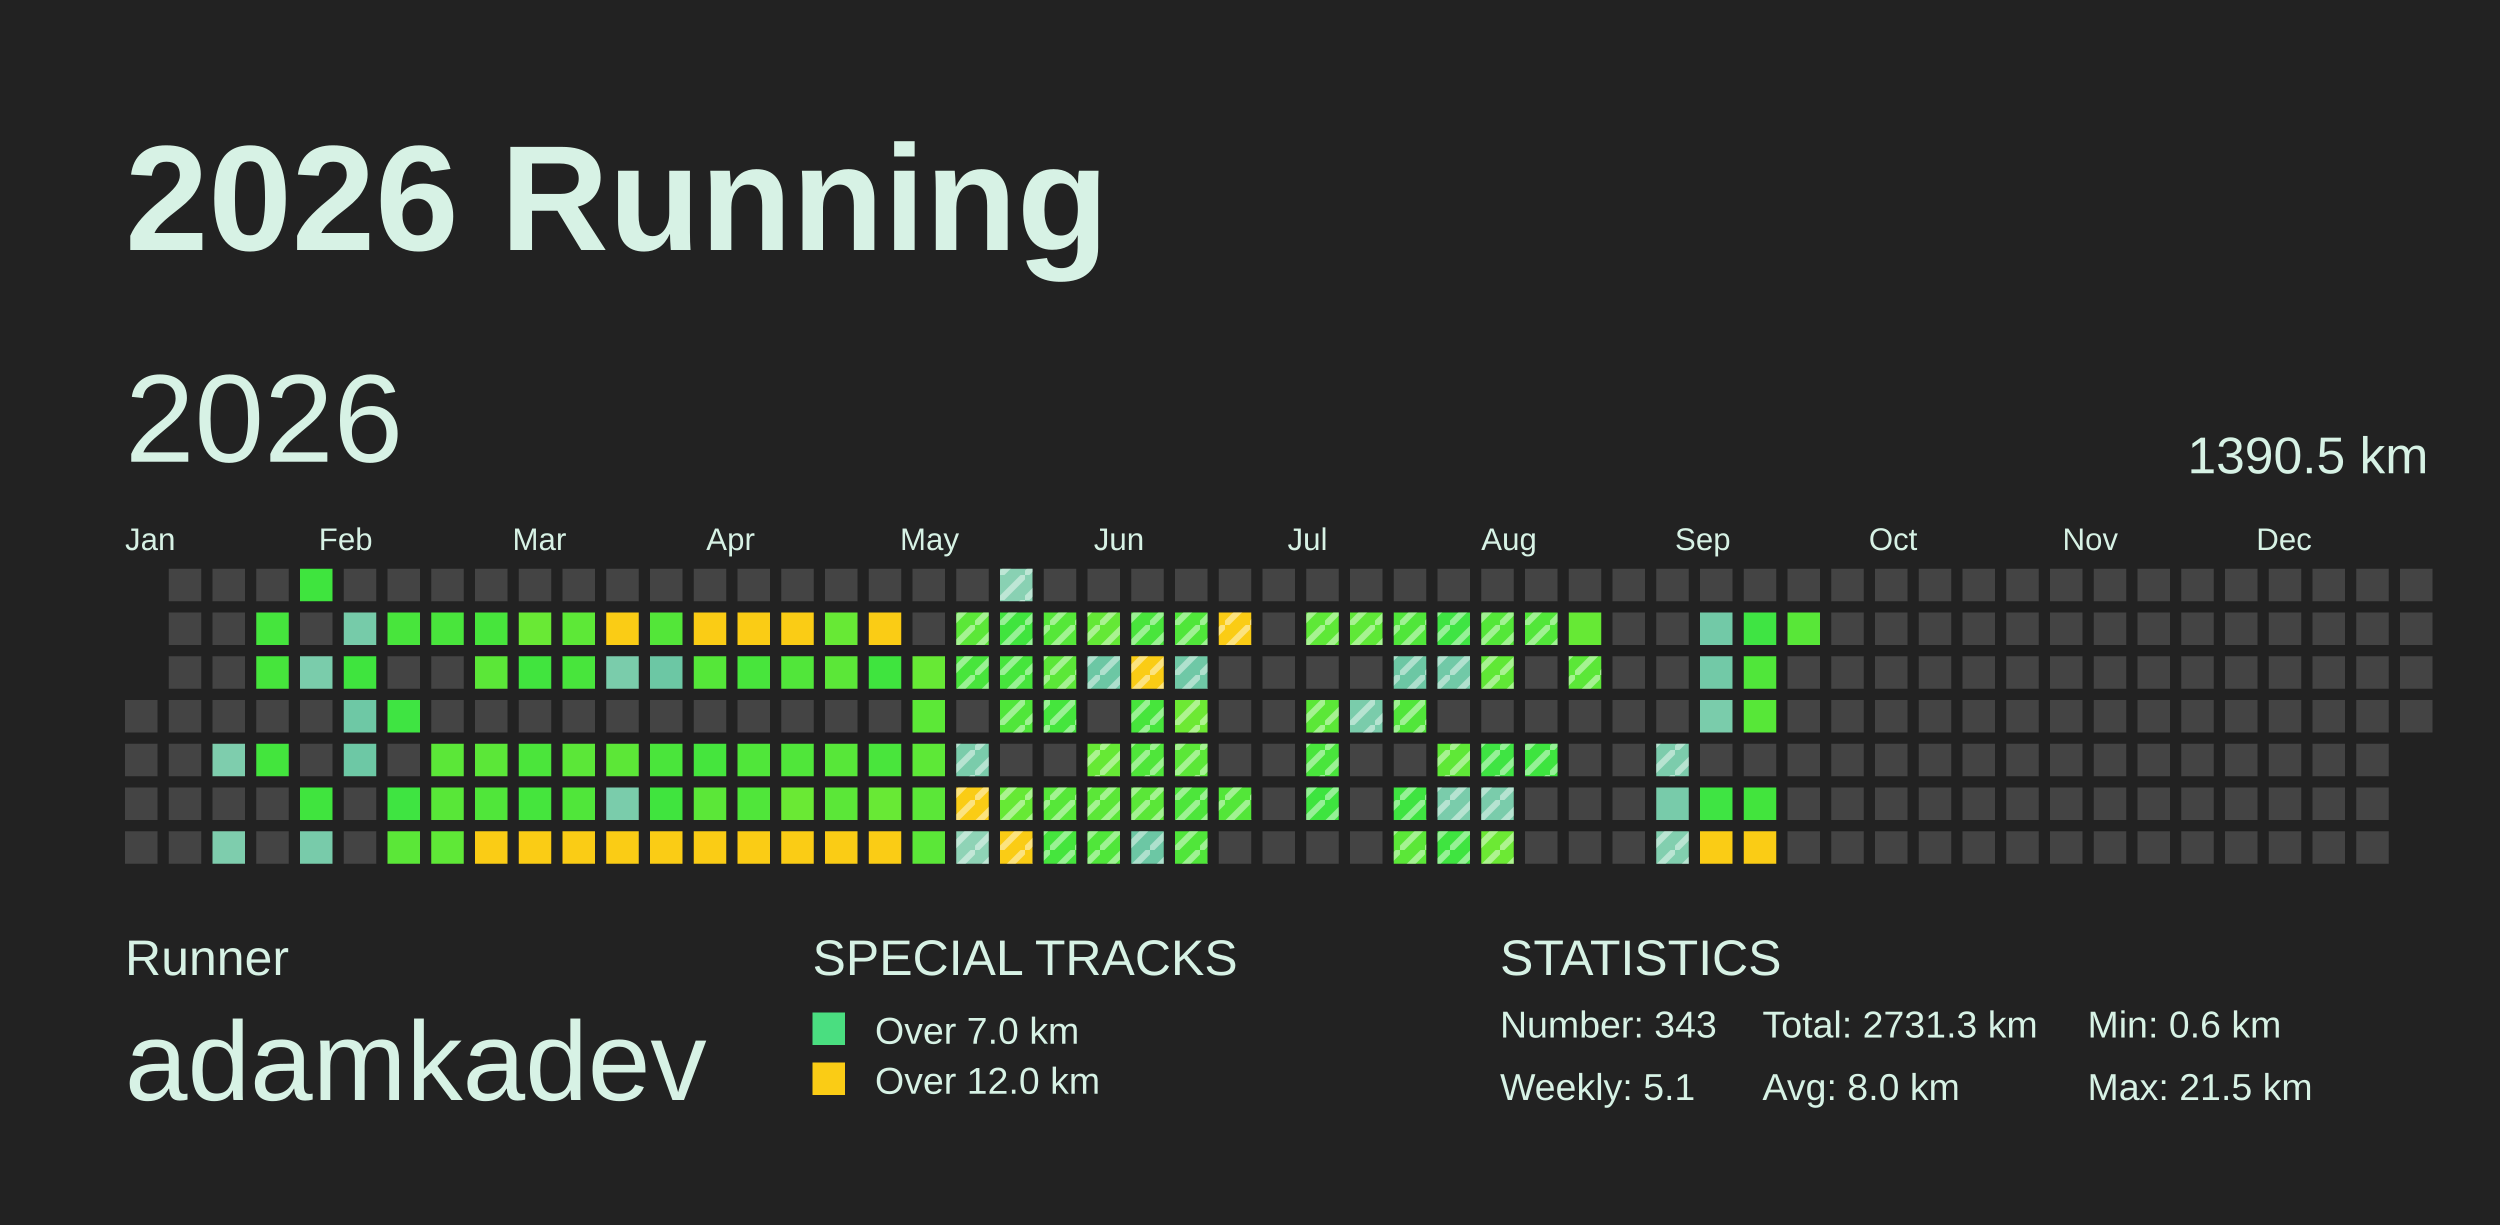
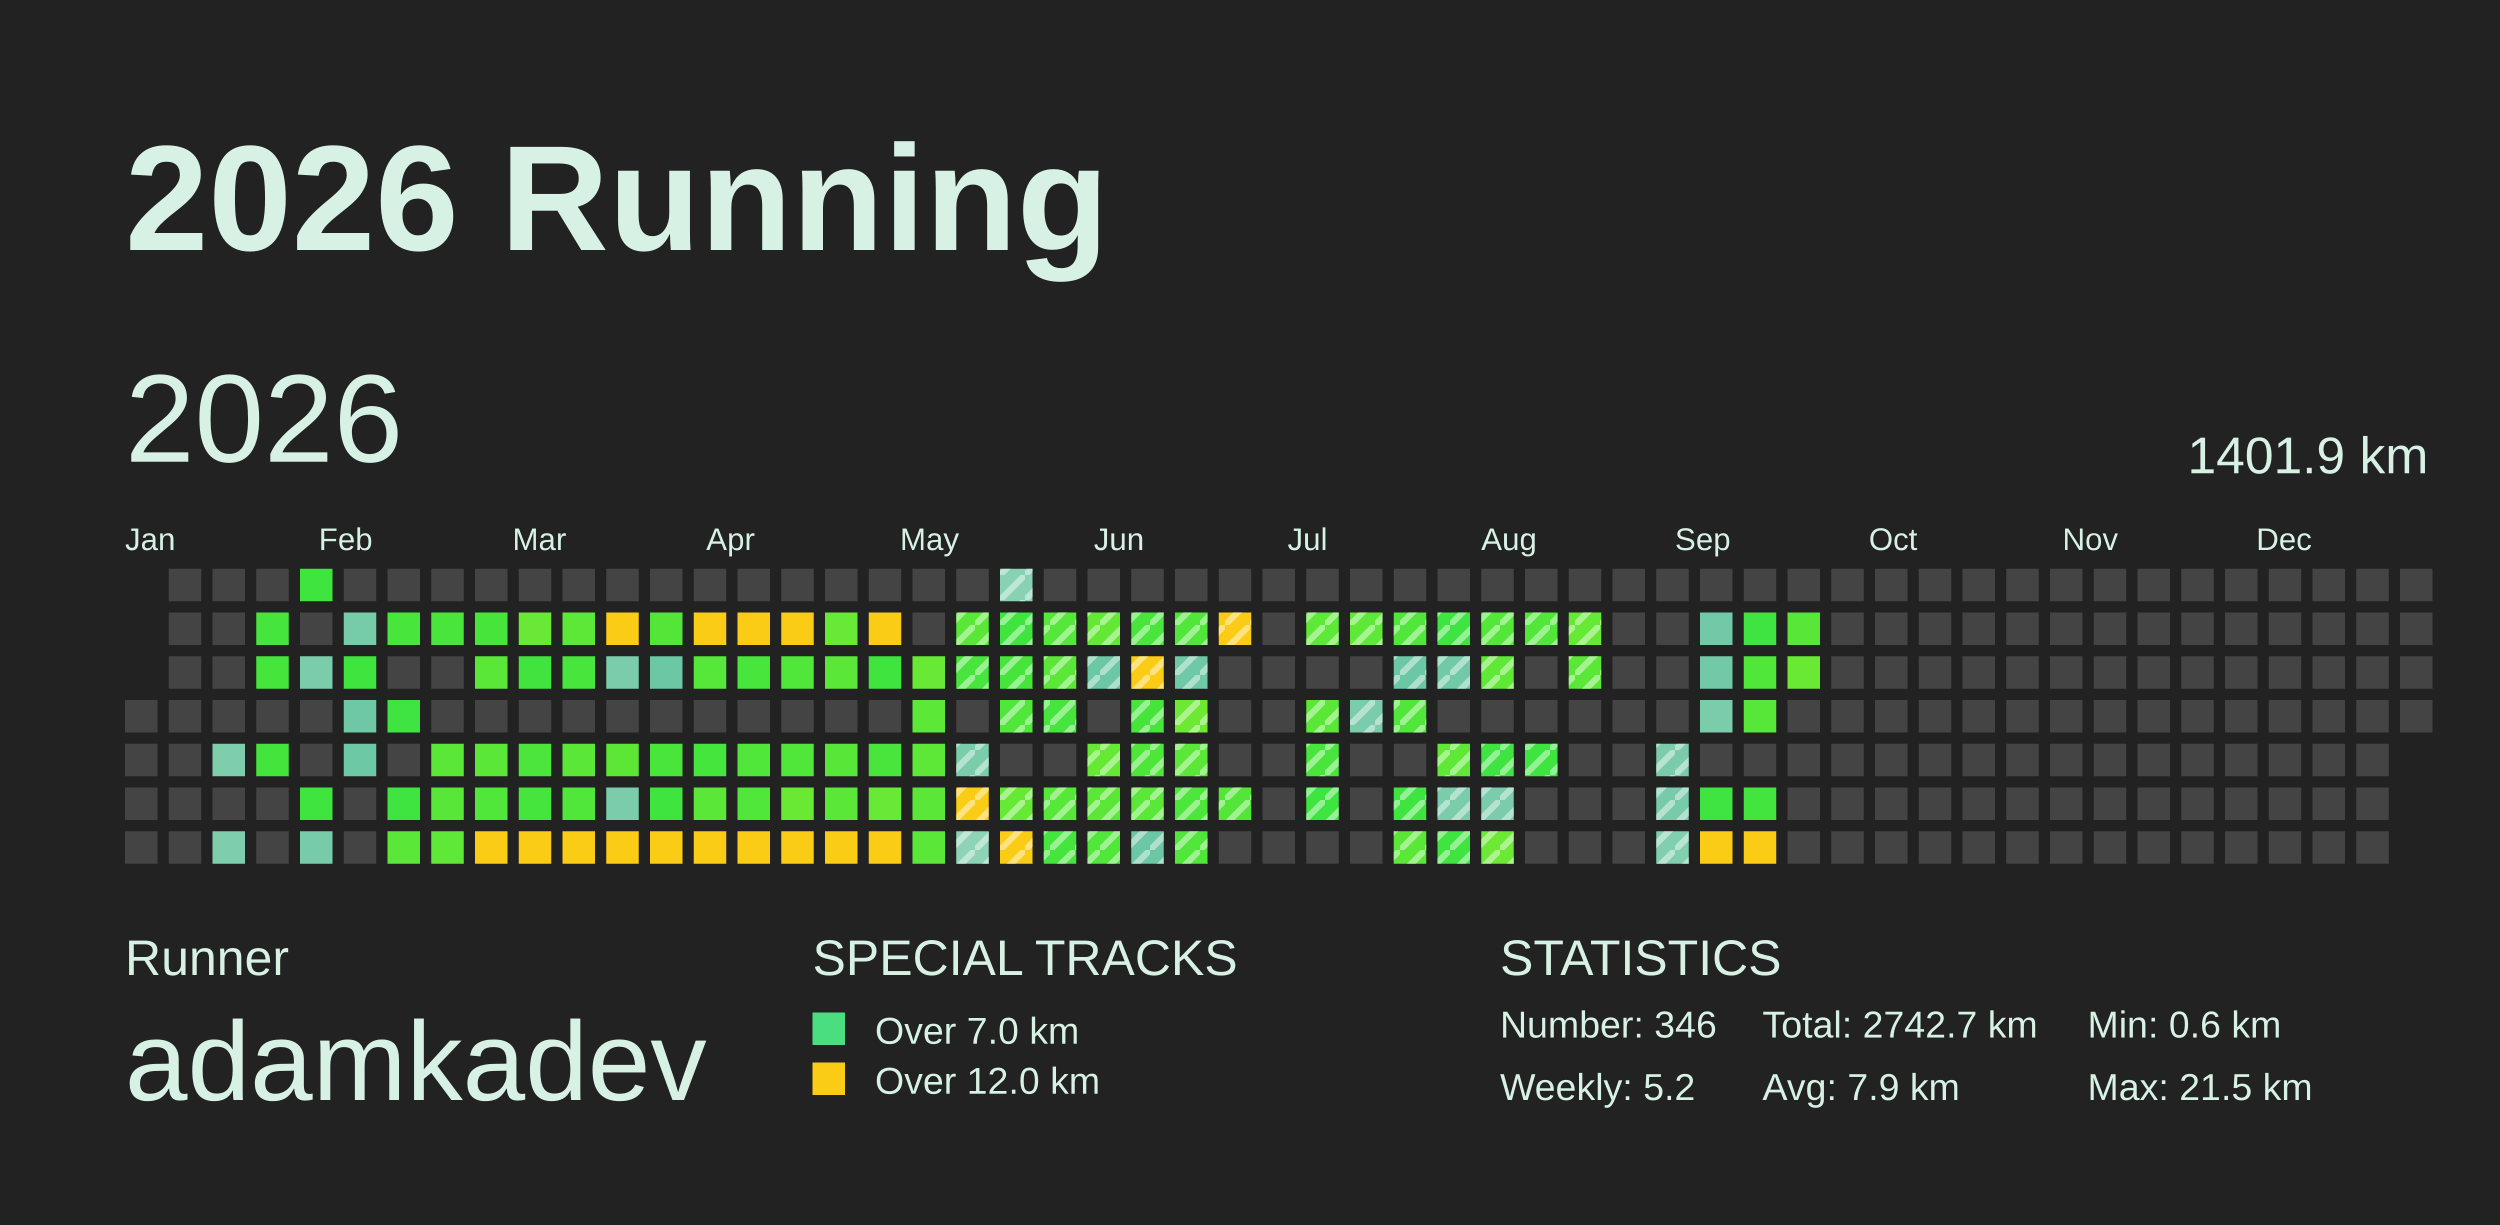
<svg xmlns="http://www.w3.org/2000/svg" baseProfile="full" height="98mm" version="1.1" viewBox="0,0,200,98" width="200mm">
  <defs>
    <pattern height="2" id="indoor-stripe" patternUnits="userSpaceOnUse" width="2">
      <line stroke="white" stroke-opacity="0.45" stroke-width="0.5" x1="0" x2="2" y1="2" y2="0" />
    </pattern>
  </defs>
  <rect fill="#222222" height="98" width="200" x="0" y="0" />
  <text fill="#D7F2E5" style="font-size:12px; font-family:Arial; font-weight:bold;" x="10" y="20">2026 Running</text>
  <text fill="#D7F2E5" style="font-size:4px; font-family:Arial" x="10" y="78">Runner</text>
  <text fill="#D7F2E5" style="font-size:9px; font-family:Arial" x="10" y="88">adamkadev</text>
  <text fill="#D7F2E5" style="font-size:4px; font-family:Arial" x="65" y="78">SPECIAL TRACKS</text>
  <rect fill="#4ADE80" height="2.6" width="2.6" x="65" y="81" />
  <text fill="#D7F2E5" style="font-size:3px; font-family:Arial" x="70" y="83.5">Over 7.0 km</text>
  <rect fill="#FACC15" height="2.6" width="2.6" x="65" y="85" />
  <text fill="#D7F2E5" style="font-size:3px; font-family:Arial" x="70" y="87.5">Over 12.0 km</text>
  <text fill="#D7F2E5" style="font-size:4px; font-family:Arial" x="120" y="78">STATISTICS</text>
-   <text fill="#D7F2E5" style="font-size:3px; font-family:Arial" x="120" y="83">Number: 343</text>
-   <text fill="#D7F2E5" style="font-size:3px; font-family:Arial" x="120" y="88">Weekly: 5.1</text>
-   <text fill="#D7F2E5" style="font-size:3px; font-family:Arial" x="141" y="83">Total: 2731.3 km</text>
-   <text fill="#D7F2E5" style="font-size:3px; font-family:Arial" x="141" y="88">Avg: 8.0 km</text>
+   <text fill="#D7F2E5" style="font-size:3px; font-family:Arial" x="120" y="83">Number: 346</text>
+   <text fill="#D7F2E5" style="font-size:3px; font-family:Arial" x="120" y="88">Weekly: 5.2</text>
+   <text fill="#D7F2E5" style="font-size:3px; font-family:Arial" x="141" y="83">Total: 2742.7 km</text>
+   <text fill="#D7F2E5" style="font-size:3px; font-family:Arial" x="141" y="88">Avg: 7.9 km</text>
  <text fill="#D7F2E5" style="font-size:3px; font-family:Arial" x="167" y="83">Min: 0.6 km</text>
  <text fill="#D7F2E5" style="font-size:3px; font-family:Arial" x="167" y="88">Max: 21.5 km</text>
  <text dominant-baseline="hanging" fill="#D7F2E5" style="font-size:10.0px; font-family:Arial;" x="10" y="30">2026</text>
-   <text dominant-baseline="hanging" fill="#D7F2E5" style="font-size:4.125px; font-family:Arial;" x="175" y="35">1390.5 km</text>
+   <text dominant-baseline="hanging" fill="#D7F2E5" style="font-size:4.125px; font-family:Arial;" x="175" y="35">1401.9 km</text>
  <text fill="#D7F2E5" style="font-size:2.5px; font-family:Arial" x="10.0" y="44">Jan</text>
  <text fill="#D7F2E5" style="font-size:2.5px; font-family:Arial" x="25.5" y="44">Feb</text>
  <text fill="#D7F2E5" style="font-size:2.5px; font-family:Arial" x="41.0" y="44">Mar</text>
  <text fill="#D7F2E5" style="font-size:2.5px; font-family:Arial" x="56.5" y="44">Apr</text>
  <text fill="#D7F2E5" style="font-size:2.5px; font-family:Arial" x="72.0" y="44">May</text>
  <text fill="#D7F2E5" style="font-size:2.5px; font-family:Arial" x="87.5" y="44">Jun</text>
  <text fill="#D7F2E5" style="font-size:2.5px; font-family:Arial" x="103.0" y="44">Jul</text>
  <text fill="#D7F2E5" style="font-size:2.5px; font-family:Arial" x="118.5" y="44">Aug</text>
  <text fill="#D7F2E5" style="font-size:2.5px; font-family:Arial" x="134.0" y="44">Sep</text>
  <text fill="#D7F2E5" style="font-size:2.5px; font-family:Arial" x="149.5" y="44">Oct</text>
  <text fill="#D7F2E5" style="font-size:2.5px; font-family:Arial" x="165.0" y="44">Nov</text>
  <text fill="#D7F2E5" style="font-size:2.5px; font-family:Arial" x="180.5" y="44">Dec</text>
  <rect fill="#444444" height="2.6" width="2.6" x="10.0" y="56.0" />
  <rect fill="#444444" height="2.6" width="2.6" x="10.0" y="59.5" />
  <rect fill="#444444" height="2.6" width="2.6" x="10.0" y="63.0" />
  <rect fill="#444444" height="2.6" width="2.6" x="10.0" y="66.5" />
  <rect fill="#444444" height="2.6" width="2.6" x="13.5" y="45.5" />
  <rect fill="#444444" height="2.6" width="2.6" x="13.5" y="49.0" />
  <rect fill="#444444" height="2.6" width="2.6" x="13.5" y="52.5" />
  <rect fill="#444444" height="2.6" width="2.6" x="13.5" y="56.0" />
  <rect fill="#444444" height="2.6" width="2.6" x="13.5" y="59.5" />
  <rect fill="#444444" height="2.6" width="2.6" x="13.5" y="63.0" />
  <rect fill="#444444" height="2.6" width="2.6" x="13.5" y="66.5" />
  <rect fill="#444444" height="2.6" width="2.6" x="17.0" y="45.5" />
  <rect fill="#444444" height="2.6" width="2.6" x="17.0" y="49.0" />
  <rect fill="#444444" height="2.6" width="2.6" x="17.0" y="52.5" />
  <rect fill="#444444" height="2.6" width="2.6" x="17.0" y="56.0" />
  <rect fill="#7ecdad" height="2.6" width="2.6" x="17.0" y="59.5" />
  <rect fill="#444444" height="2.6" width="2.6" x="17.0" y="63.0" />
  <rect fill="#7ecdad" height="2.6" width="2.6" x="17.0" y="66.5" />
  <rect fill="#444444" height="2.6" width="2.6" x="20.5" y="45.5" />
  <rect fill="#45e53d" height="2.6" width="2.6" x="20.5" y="49.0" />
  <rect fill="#46e53c" height="2.6" width="2.6" x="20.5" y="52.5" />
  <rect fill="#444444" height="2.6" width="2.6" x="20.5" y="56.0" />
  <rect fill="#43e53d" height="2.6" width="2.6" x="20.5" y="59.5" />
  <rect fill="#444444" height="2.6" width="2.6" x="20.5" y="63.0" />
  <rect fill="#444444" height="2.6" width="2.6" x="20.5" y="66.5" />
  <rect fill="#3fe43e" height="2.6" width="2.6" x="24.0" y="45.5" />
  <rect fill="#444444" height="2.6" width="2.6" x="24.0" y="49.0" />
  <rect fill="#7accab" height="2.6" width="2.6" x="24.0" y="52.5" />
  <rect fill="#444444" height="2.6" width="2.6" x="24.0" y="56.0" />
  <rect fill="#444444" height="2.6" width="2.6" x="24.0" y="59.5" />
  <rect fill="#40e43e" height="2.6" width="2.6" x="24.0" y="63.0" />
  <rect fill="#78cbaa" height="2.6" width="2.6" x="24.0" y="66.5" />
  <rect fill="#444444" height="2.6" width="2.6" x="27.5" y="45.5" />
  <rect fill="#76cba9" height="2.6" width="2.6" x="27.5" y="49.0" />
  <rect fill="#3fe43e" height="2.6" width="2.6" x="27.5" y="52.5" />
  <rect fill="#6ec8a5" height="2.6" width="2.6" x="27.5" y="56.0" />
  <rect fill="#6dc8a5" height="2.6" width="2.6" x="27.5" y="59.5" />
  <rect fill="#444444" height="2.6" width="2.6" x="27.5" y="63.0" />
  <rect fill="#444444" height="2.6" width="2.6" x="27.5" y="66.5" />
  <rect fill="#444444" height="2.6" width="2.6" x="31.0" y="45.5" />
  <rect fill="#48e53c" height="2.6" width="2.6" x="31.0" y="49.0" />
  <rect fill="#444444" height="2.6" width="2.6" x="31.0" y="52.5" />
  <rect fill="#3fe442" height="2.6" width="2.6" x="31.0" y="56.0" />
  <rect fill="#444444" height="2.6" width="2.6" x="31.0" y="59.5" />
  <rect fill="#3fe441" height="2.6" width="2.6" x="31.0" y="63.0" />
  <rect fill="#5be738" height="2.6" width="2.6" x="31.0" y="66.5" />
  <rect fill="#444444" height="2.6" width="2.6" x="34.5" y="45.5" />
  <rect fill="#49e53c" height="2.6" width="2.6" x="34.5" y="49.0" />
  <rect fill="#444444" height="2.6" width="2.6" x="34.5" y="52.5" />
  <rect fill="#444444" height="2.6" width="2.6" x="34.5" y="56.0" />
  <rect fill="#5be738" height="2.6" width="2.6" x="34.5" y="59.5" />
  <rect fill="#58e738" height="2.6" width="2.6" x="34.5" y="63.0" />
  <rect fill="#5fe837" height="2.6" width="2.6" x="34.5" y="66.5" />
  <rect fill="#444444" height="2.6" width="2.6" x="38.0" y="45.5" />
  <rect fill="#47e53c" height="2.6" width="2.6" x="38.0" y="49.0" />
  <rect fill="#5be738" height="2.6" width="2.6" x="38.0" y="52.5" />
  <rect fill="#444444" height="2.6" width="2.6" x="38.0" y="56.0" />
  <rect fill="#5be738" height="2.6" width="2.6" x="38.0" y="59.5" />
  <rect fill="#50e63a" height="2.6" width="2.6" x="38.0" y="63.0" />
  <rect fill="#FACC15" height="2.6" width="2.6" x="38.0" y="66.5" />
  <rect fill="#444444" height="2.6" width="2.6" x="41.5" y="45.5" />
  <rect fill="#69e935" height="2.6" width="2.6" x="41.5" y="49.0" />
  <rect fill="#41e43e" height="2.6" width="2.6" x="41.5" y="52.5" />
  <rect fill="#444444" height="2.6" width="2.6" x="41.5" y="56.0" />
  <rect fill="#4be53b" height="2.6" width="2.6" x="41.5" y="59.5" />
  <rect fill="#45e53d" height="2.6" width="2.6" x="41.5" y="63.0" />
  <rect fill="#FACC15" height="2.6" width="2.6" x="41.5" y="66.5" />
  <rect fill="#444444" height="2.6" width="2.6" x="45.0" y="45.5" />
  <rect fill="#5de837" height="2.6" width="2.6" x="45.0" y="49.0" />
  <rect fill="#48e53c" height="2.6" width="2.6" x="45.0" y="52.5" />
  <rect fill="#444444" height="2.6" width="2.6" x="45.0" y="56.0" />
  <rect fill="#5be738" height="2.6" width="2.6" x="45.0" y="59.5" />
  <rect fill="#50e63a" height="2.6" width="2.6" x="45.0" y="63.0" />
  <rect fill="#FACC15" height="2.6" width="2.6" x="45.0" y="66.5" />
  <rect fill="#444444" height="2.6" width="2.6" x="48.5" y="45.5" />
  <rect fill="#FACC15" height="2.6" width="2.6" x="48.5" y="49.0" />
  <rect fill="#7accab" height="2.6" width="2.6" x="48.5" y="52.5" />
  <rect fill="#444444" height="2.6" width="2.6" x="48.5" y="56.0" />
  <rect fill="#5ce737" height="2.6" width="2.6" x="48.5" y="59.5" />
  <rect fill="#7accab" height="2.6" width="2.6" x="48.5" y="63.0" />
  <rect fill="#FACC15" height="2.6" width="2.6" x="48.5" y="66.5" />
  <rect fill="#444444" height="2.6" width="2.6" x="52.0" y="45.5" />
  <rect fill="#53e639" height="2.6" width="2.6" x="52.0" y="49.0" />
  <rect fill="#6cc7a4" height="2.6" width="2.6" x="52.0" y="52.5" />
  <rect fill="#444444" height="2.6" width="2.6" x="52.0" y="56.0" />
  <rect fill="#4ae53b" height="2.6" width="2.6" x="52.0" y="59.5" />
  <rect fill="#40e43e" height="2.6" width="2.6" x="52.0" y="63.0" />
  <rect fill="#FACC15" height="2.6" width="2.6" x="52.0" y="66.5" />
  <rect fill="#444444" height="2.6" width="2.6" x="55.5" y="45.5" />
  <rect fill="#FACC15" height="2.6" width="2.6" x="55.5" y="49.0" />
  <rect fill="#55e739" height="2.6" width="2.6" x="55.5" y="52.5" />
  <rect fill="#444444" height="2.6" width="2.6" x="55.5" y="56.0" />
  <rect fill="#45e53d" height="2.6" width="2.6" x="55.5" y="59.5" />
  <rect fill="#5be738" height="2.6" width="2.6" x="55.5" y="63.0" />
  <rect fill="#FACC15" height="2.6" width="2.6" x="55.5" y="66.5" />
  <rect fill="#444444" height="2.6" width="2.6" x="59.0" y="45.5" />
  <rect fill="#FACC15" height="2.6" width="2.6" x="59.0" y="49.0" />
  <rect fill="#48e53c" height="2.6" width="2.6" x="59.0" y="52.5" />
  <rect fill="#444444" height="2.6" width="2.6" x="59.0" y="56.0" />
  <rect fill="#50e63a" height="2.6" width="2.6" x="59.0" y="59.5" />
  <rect fill="#50e63a" height="2.6" width="2.6" x="59.0" y="63.0" />
  <rect fill="#FACC15" height="2.6" width="2.6" x="59.0" y="66.5" />
  <rect fill="#444444" height="2.6" width="2.6" x="62.5" y="45.5" />
  <rect fill="#FACC15" height="2.6" width="2.6" x="62.5" y="49.0" />
  <rect fill="#51e63a" height="2.6" width="2.6" x="62.5" y="52.5" />
  <rect fill="#444444" height="2.6" width="2.6" x="62.5" y="56.0" />
  <rect fill="#50e63a" height="2.6" width="2.6" x="62.5" y="59.5" />
  <rect fill="#6ae934" height="2.6" width="2.6" x="62.5" y="63.0" />
  <rect fill="#FACC15" height="2.6" width="2.6" x="62.5" y="66.5" />
  <rect fill="#444444" height="2.6" width="2.6" x="66.0" y="45.5" />
  <rect fill="#67e935" height="2.6" width="2.6" x="66.0" y="49.0" />
  <rect fill="#5be738" height="2.6" width="2.6" x="66.0" y="52.5" />
  <rect fill="#444444" height="2.6" width="2.6" x="66.0" y="56.0" />
  <rect fill="#57e739" height="2.6" width="2.6" x="66.0" y="59.5" />
  <rect fill="#5be738" height="2.6" width="2.6" x="66.0" y="63.0" />
  <rect fill="#FACC15" height="2.6" width="2.6" x="66.0" y="66.5" />
  <rect fill="#444444" height="2.6" width="2.6" x="69.5" y="45.5" />
  <rect fill="#FACC15" height="2.6" width="2.6" x="69.5" y="49.0" />
  <rect fill="#3fe43e" height="2.6" width="2.6" x="69.5" y="52.5" />
  <rect fill="#444444" height="2.6" width="2.6" x="69.5" y="56.0" />
  <rect fill="#49e53c" height="2.6" width="2.6" x="69.5" y="59.5" />
  <rect fill="#68e935" height="2.6" width="2.6" x="69.5" y="63.0" />
  <rect fill="#FACC15" height="2.6" width="2.6" x="69.5" y="66.5" />
  <rect fill="#444444" height="2.6" width="2.6" x="73.0" y="45.5" />
  <rect fill="#444444" height="2.6" width="2.6" x="73.0" y="49.0" />
  <rect fill="#67e935" height="2.6" width="2.6" x="73.0" y="52.5" />
  <rect fill="#5ce837" height="2.6" width="2.6" x="73.0" y="56.0" />
  <rect fill="#5de837" height="2.6" width="2.6" x="73.0" y="59.5" />
  <rect fill="#5be738" height="2.6" width="2.6" x="73.0" y="63.0" />
  <rect fill="#5be738" height="2.6" width="2.6" x="73.0" y="66.5" />
  <rect fill="#444444" height="2.6" width="2.6" x="76.5" y="45.5" />
  <rect fill="#5be738" height="2.6" width="2.6" x="76.5" y="49.0" />
  <rect fill="url(#indoor-stripe)" height="2.6" style="pointer-events: none;" width="2.6" x="76.5" y="49.0" />
  <rect fill="#48e53c" height="2.6" width="2.6" x="76.5" y="52.5" />
  <rect fill="url(#indoor-stripe)" height="2.6" style="pointer-events: none;" width="2.6" x="76.5" y="52.5" />
  <rect fill="#444444" height="2.6" width="2.6" x="76.5" y="56.0" />
  <rect fill="#7accab" height="2.6" width="2.6" x="76.5" y="59.5" />
  <rect fill="url(#indoor-stripe)" height="2.6" style="pointer-events: none;" width="2.6" x="76.5" y="59.5" />
  <rect fill="#FACC15" height="2.6" width="2.6" x="76.5" y="63.0" />
  <rect fill="url(#indoor-stripe)" height="2.6" style="pointer-events: none;" width="2.6" x="76.5" y="63.0" />
  <rect fill="#8fd3b6" height="2.6" width="2.6" x="76.5" y="66.5" />
  <rect fill="url(#indoor-stripe)" height="2.6" style="pointer-events: none;" width="2.6" x="76.5" y="66.5" />
  <rect fill="#89d1b3" height="2.6" width="2.6" x="80.0" y="45.5" />
  <rect fill="url(#indoor-stripe)" height="2.6" style="pointer-events: none;" width="2.6" x="80.0" y="45.5" />
  <rect fill="#40e43e" height="2.6" width="2.6" x="80.0" y="49.0" />
  <rect fill="url(#indoor-stripe)" height="2.6" style="pointer-events: none;" width="2.6" x="80.0" y="49.0" />
  <rect fill="#46e53c" height="2.6" width="2.6" x="80.0" y="52.5" />
  <rect fill="url(#indoor-stripe)" height="2.6" style="pointer-events: none;" width="2.6" x="80.0" y="52.5" />
  <rect fill="#50e63a" height="2.6" width="2.6" x="80.0" y="56.0" />
  <rect fill="url(#indoor-stripe)" height="2.6" style="pointer-events: none;" width="2.6" x="80.0" y="56.0" />
  <rect fill="#444444" height="2.6" width="2.6" x="80.0" y="59.5" />
  <rect fill="#66e935" height="2.6" width="2.6" x="80.0" y="63.0" />
  <rect fill="url(#indoor-stripe)" height="2.6" style="pointer-events: none;" width="2.6" x="80.0" y="63.0" />
  <rect fill="#FACC15" height="2.6" width="2.6" x="80.0" y="66.5" />
  <rect fill="url(#indoor-stripe)" height="2.6" style="pointer-events: none;" width="2.6" x="80.0" y="66.5" />
  <rect fill="#444444" height="2.6" width="2.6" x="83.5" y="45.5" />
  <rect fill="#55e739" height="2.6" width="2.6" x="83.5" y="49.0" />
  <rect fill="url(#indoor-stripe)" height="2.6" style="pointer-events: none;" width="2.6" x="83.5" y="49.0" />
  <rect fill="#5be738" height="2.6" width="2.6" x="83.5" y="52.5" />
  <rect fill="url(#indoor-stripe)" height="2.6" style="pointer-events: none;" width="2.6" x="83.5" y="52.5" />
  <rect fill="#45e53d" height="2.6" width="2.6" x="83.5" y="56.0" />
  <rect fill="url(#indoor-stripe)" height="2.6" style="pointer-events: none;" width="2.6" x="83.5" y="56.0" />
  <rect fill="#444444" height="2.6" width="2.6" x="83.5" y="59.5" />
  <rect fill="#56e739" height="2.6" width="2.6" x="83.5" y="63.0" />
  <rect fill="url(#indoor-stripe)" height="2.6" style="pointer-events: none;" width="2.6" x="83.5" y="63.0" />
  <rect fill="#45e53d" height="2.6" width="2.6" x="83.5" y="66.5" />
  <rect fill="url(#indoor-stripe)" height="2.6" style="pointer-events: none;" width="2.6" x="83.5" y="66.5" />
  <rect fill="#444444" height="2.6" width="2.6" x="87.0" y="45.5" />
  <rect fill="#64e836" height="2.6" width="2.6" x="87.0" y="49.0" />
  <rect fill="url(#indoor-stripe)" height="2.6" style="pointer-events: none;" width="2.6" x="87.0" y="49.0" />
  <rect fill="#6cc7a4" height="2.6" width="2.6" x="87.0" y="52.5" />
  <rect fill="url(#indoor-stripe)" height="2.6" style="pointer-events: none;" width="2.6" x="87.0" y="52.5" />
  <rect fill="#444444" height="2.6" width="2.6" x="87.0" y="56.0" />
  <rect fill="#66e935" height="2.6" width="2.6" x="87.0" y="59.5" />
  <rect fill="url(#indoor-stripe)" height="2.6" style="pointer-events: none;" width="2.6" x="87.0" y="59.5" />
  <rect fill="#5be738" height="2.6" width="2.6" x="87.0" y="63.0" />
  <rect fill="url(#indoor-stripe)" height="2.6" style="pointer-events: none;" width="2.6" x="87.0" y="63.0" />
  <rect fill="#50e63a" height="2.6" width="2.6" x="87.0" y="66.5" />
  <rect fill="url(#indoor-stripe)" height="2.6" style="pointer-events: none;" width="2.6" x="87.0" y="66.5" />
  <rect fill="#444444" height="2.6" width="2.6" x="90.5" y="45.5" />
  <rect fill="#49e53c" height="2.6" width="2.6" x="90.5" y="49.0" />
  <rect fill="url(#indoor-stripe)" height="2.6" style="pointer-events: none;" width="2.6" x="90.5" y="49.0" />
  <rect fill="#FACC15" height="2.6" width="2.6" x="90.5" y="52.5" />
  <rect fill="url(#indoor-stripe)" height="2.6" style="pointer-events: none;" width="2.6" x="90.5" y="52.5" />
  <rect fill="#47e53c" height="2.6" width="2.6" x="90.5" y="56.0" />
  <rect fill="url(#indoor-stripe)" height="2.6" style="pointer-events: none;" width="2.6" x="90.5" y="56.0" />
  <rect fill="#4fe63a" height="2.6" width="2.6" x="90.5" y="59.5" />
  <rect fill="url(#indoor-stripe)" height="2.6" style="pointer-events: none;" width="2.6" x="90.5" y="59.5" />
  <rect fill="#5ae738" height="2.6" width="2.6" x="90.5" y="63.0" />
  <rect fill="url(#indoor-stripe)" height="2.6" style="pointer-events: none;" width="2.6" x="90.5" y="63.0" />
  <rect fill="#6cc7a4" height="2.6" width="2.6" x="90.5" y="66.5" />
  <rect fill="url(#indoor-stripe)" height="2.6" style="pointer-events: none;" width="2.6" x="90.5" y="66.5" />
  <rect fill="#444444" height="2.6" width="2.6" x="94.0" y="45.5" />
  <rect fill="#50e63a" height="2.6" width="2.6" x="94.0" y="49.0" />
  <rect fill="url(#indoor-stripe)" height="2.6" style="pointer-events: none;" width="2.6" x="94.0" y="49.0" />
  <rect fill="#6fc8a6" height="2.6" width="2.6" x="94.0" y="52.5" />
  <rect fill="url(#indoor-stripe)" height="2.6" style="pointer-events: none;" width="2.6" x="94.0" y="52.5" />
  <rect fill="#6de934" height="2.6" width="2.6" x="94.0" y="56.0" />
  <rect fill="url(#indoor-stripe)" height="2.6" style="pointer-events: none;" width="2.6" x="94.0" y="56.0" />
  <rect fill="#5be738" height="2.6" width="2.6" x="94.0" y="59.5" />
  <rect fill="url(#indoor-stripe)" height="2.6" style="pointer-events: none;" width="2.6" x="94.0" y="59.5" />
  <rect fill="#4de63b" height="2.6" width="2.6" x="94.0" y="63.0" />
  <rect fill="url(#indoor-stripe)" height="2.6" style="pointer-events: none;" width="2.6" x="94.0" y="63.0" />
  <rect fill="#50e63a" height="2.6" width="2.6" x="94.0" y="66.5" />
  <rect fill="url(#indoor-stripe)" height="2.6" style="pointer-events: none;" width="2.6" x="94.0" y="66.5" />
  <rect fill="#444444" height="2.6" width="2.6" x="97.5" y="45.5" />
  <rect fill="#FACC15" height="2.6" width="2.6" x="97.5" y="49.0" />
  <rect fill="url(#indoor-stripe)" height="2.6" style="pointer-events: none;" width="2.6" x="97.5" y="49.0" />
  <rect fill="#444444" height="2.6" width="2.6" x="97.5" y="52.5" />
  <rect fill="#444444" height="2.6" width="2.6" x="97.5" y="56.0" />
  <rect fill="#444444" height="2.6" width="2.6" x="97.5" y="59.5" />
  <rect fill="#53e639" height="2.6" width="2.6" x="97.5" y="63.0" />
  <rect fill="url(#indoor-stripe)" height="2.6" style="pointer-events: none;" width="2.6" x="97.5" y="63.0" />
  <rect fill="#444444" height="2.6" width="2.6" x="97.5" y="66.5" />
  <rect fill="#444444" height="2.6" width="2.6" x="101.0" y="45.5" />
  <rect fill="#444444" height="2.6" width="2.6" x="101.0" y="49.0" />
  <rect fill="#444444" height="2.6" width="2.6" x="101.0" y="52.5" />
  <rect fill="#444444" height="2.6" width="2.6" x="101.0" y="56.0" />
  <rect fill="#444444" height="2.6" width="2.6" x="101.0" y="59.5" />
  <rect fill="#444444" height="2.6" width="2.6" x="101.0" y="63.0" />
  <rect fill="#444444" height="2.6" width="2.6" x="101.0" y="66.5" />
  <rect fill="#444444" height="2.6" width="2.6" x="104.5" y="45.5" />
  <rect fill="#5ee837" height="2.6" width="2.6" x="104.5" y="49.0" />
  <rect fill="url(#indoor-stripe)" height="2.6" style="pointer-events: none;" width="2.6" x="104.5" y="49.0" />
  <rect fill="#444444" height="2.6" width="2.6" x="104.5" y="52.5" />
  <rect fill="#5be737" height="2.6" width="2.6" x="104.5" y="56.0" />
  <rect fill="url(#indoor-stripe)" height="2.6" style="pointer-events: none;" width="2.6" x="104.5" y="56.0" />
  <rect fill="#49e53c" height="2.6" width="2.6" x="104.5" y="59.5" />
  <rect fill="url(#indoor-stripe)" height="2.6" style="pointer-events: none;" width="2.6" x="104.5" y="59.5" />
  <rect fill="#3ee43f" height="2.6" width="2.6" x="104.5" y="63.0" />
  <rect fill="url(#indoor-stripe)" height="2.6" style="pointer-events: none;" width="2.6" x="104.5" y="63.0" />
  <rect fill="#444444" height="2.6" width="2.6" x="104.5" y="66.5" />
  <rect fill="#444444" height="2.6" width="2.6" x="108.0" y="45.5" />
  <rect fill="#5fe837" height="2.6" width="2.6" x="108.0" y="49.0" />
  <rect fill="url(#indoor-stripe)" height="2.6" style="pointer-events: none;" width="2.6" x="108.0" y="49.0" />
  <rect fill="#444444" height="2.6" width="2.6" x="108.0" y="52.5" />
  <rect fill="#7accab" height="2.6" width="2.6" x="108.0" y="56.0" />
  <rect fill="url(#indoor-stripe)" height="2.6" style="pointer-events: none;" width="2.6" x="108.0" y="56.0" />
  <rect fill="#444444" height="2.6" width="2.6" x="108.0" y="59.5" />
  <rect fill="#444444" height="2.6" width="2.6" x="108.0" y="63.0" />
  <rect fill="#444444" height="2.6" width="2.6" x="108.0" y="66.5" />
  <rect fill="#444444" height="2.6" width="2.6" x="111.5" y="45.5" />
  <rect fill="#50e63a" height="2.6" width="2.6" x="111.5" y="49.0" />
  <rect fill="url(#indoor-stripe)" height="2.6" style="pointer-events: none;" width="2.6" x="111.5" y="49.0" />
  <rect fill="#6cc7a4" height="2.6" width="2.6" x="111.5" y="52.5" />
  <rect fill="url(#indoor-stripe)" height="2.6" style="pointer-events: none;" width="2.6" x="111.5" y="52.5" />
  <rect fill="#51e63a" height="2.6" width="2.6" x="111.5" y="56.0" />
  <rect fill="url(#indoor-stripe)" height="2.6" style="pointer-events: none;" width="2.6" x="111.5" y="56.0" />
  <rect fill="#444444" height="2.6" width="2.6" x="111.5" y="59.5" />
  <rect fill="#3fe441" height="2.6" width="2.6" x="111.5" y="63.0" />
  <rect fill="url(#indoor-stripe)" height="2.6" style="pointer-events: none;" width="2.6" x="111.5" y="63.0" />
  <rect fill="#5be738" height="2.6" width="2.6" x="111.5" y="66.5" />
  <rect fill="url(#indoor-stripe)" height="2.6" style="pointer-events: none;" width="2.6" x="111.5" y="66.5" />
  <rect fill="#444444" height="2.6" width="2.6" x="115.0" y="45.5" />
  <rect fill="#3fe443" height="2.6" width="2.6" x="115.0" y="49.0" />
  <rect fill="url(#indoor-stripe)" height="2.6" style="pointer-events: none;" width="2.6" x="115.0" y="49.0" />
  <rect fill="#71c9a7" height="2.6" width="2.6" x="115.0" y="52.5" />
  <rect fill="url(#indoor-stripe)" height="2.6" style="pointer-events: none;" width="2.6" x="115.0" y="52.5" />
  <rect fill="#444444" height="2.6" width="2.6" x="115.0" y="56.0" />
  <rect fill="#5fe837" height="2.6" width="2.6" x="115.0" y="59.5" />
  <rect fill="url(#indoor-stripe)" height="2.6" style="pointer-events: none;" width="2.6" x="115.0" y="59.5" />
  <rect fill="#7accab" height="2.6" width="2.6" x="115.0" y="63.0" />
  <rect fill="url(#indoor-stripe)" height="2.6" style="pointer-events: none;" width="2.6" x="115.0" y="63.0" />
  <rect fill="#3fe440" height="2.6" width="2.6" x="115.0" y="66.5" />
  <rect fill="url(#indoor-stripe)" height="2.6" style="pointer-events: none;" width="2.6" x="115.0" y="66.5" />
  <rect fill="#444444" height="2.6" width="2.6" x="118.5" y="45.5" />
  <rect fill="#54e739" height="2.6" width="2.6" x="118.5" y="49.0" />
  <rect fill="url(#indoor-stripe)" height="2.6" style="pointer-events: none;" width="2.6" x="118.5" y="49.0" />
  <rect fill="#60e836" height="2.6" width="2.6" x="118.5" y="52.5" />
  <rect fill="url(#indoor-stripe)" height="2.6" style="pointer-events: none;" width="2.6" x="118.5" y="52.5" />
  <rect fill="#444444" height="2.6" width="2.6" x="118.5" y="56.0" />
  <rect fill="#3fe443" height="2.6" width="2.6" x="118.5" y="59.5" />
  <rect fill="url(#indoor-stripe)" height="2.6" style="pointer-events: none;" width="2.6" x="118.5" y="59.5" />
  <rect fill="#7accab" height="2.6" width="2.6" x="118.5" y="63.0" />
  <rect fill="url(#indoor-stripe)" height="2.6" style="pointer-events: none;" width="2.6" x="118.5" y="63.0" />
  <rect fill="#6ce934" height="2.6" width="2.6" x="118.5" y="66.5" />
  <rect fill="url(#indoor-stripe)" height="2.6" style="pointer-events: none;" width="2.6" x="118.5" y="66.5" />
  <rect fill="#444444" height="2.6" width="2.6" x="122.0" y="45.5" />
  <rect fill="#52e63a" height="2.6" width="2.6" x="122.0" y="49.0" />
  <rect fill="url(#indoor-stripe)" height="2.6" style="pointer-events: none;" width="2.6" x="122.0" y="49.0" />
  <rect fill="#444444" height="2.6" width="2.6" x="122.0" y="52.5" />
  <rect fill="#444444" height="2.6" width="2.6" x="122.0" y="56.0" />
  <rect fill="#3ee43f" height="2.6" width="2.6" x="122.0" y="59.5" />
  <rect fill="url(#indoor-stripe)" height="2.6" style="pointer-events: none;" width="2.6" x="122.0" y="59.5" />
  <rect fill="#444444" height="2.6" width="2.6" x="122.0" y="63.0" />
  <rect fill="#444444" height="2.6" width="2.6" x="122.0" y="66.5" />
  <rect fill="#444444" height="2.6" width="2.6" x="125.5" y="45.5" />
  <rect fill="#66e935" height="2.6" width="2.6" x="125.5" y="49.0" />
+   <rect fill="url(#indoor-stripe)" height="2.6" style="pointer-events: none;" width="2.6" x="125.5" y="49.0" />
  <rect fill="#5be738" height="2.6" width="2.6" x="125.5" y="52.5" />
  <rect fill="url(#indoor-stripe)" height="2.6" style="pointer-events: none;" width="2.6" x="125.5" y="52.5" />
  <rect fill="#444444" height="2.6" width="2.6" x="125.5" y="56.0" />
  <rect fill="#444444" height="2.6" width="2.6" x="125.5" y="59.5" />
  <rect fill="#444444" height="2.6" width="2.6" x="125.5" y="63.0" />
  <rect fill="#444444" height="2.6" width="2.6" x="125.5" y="66.5" />
  <rect fill="#444444" height="2.6" width="2.6" x="129.0" y="45.5" />
  <rect fill="#444444" height="2.6" width="2.6" x="129.0" y="49.0" />
  <rect fill="#444444" height="2.6" width="2.6" x="129.0" y="52.5" />
  <rect fill="#444444" height="2.6" width="2.6" x="129.0" y="56.0" />
  <rect fill="#444444" height="2.6" width="2.6" x="129.0" y="59.5" />
  <rect fill="#444444" height="2.6" width="2.6" x="129.0" y="63.0" />
  <rect fill="#444444" height="2.6" width="2.6" x="129.0" y="66.5" />
  <rect fill="#444444" height="2.6" width="2.6" x="132.5" y="45.5" />
  <rect fill="#444444" height="2.6" width="2.6" x="132.5" y="49.0" />
  <rect fill="#444444" height="2.6" width="2.6" x="132.5" y="52.5" />
  <rect fill="#444444" height="2.6" width="2.6" x="132.5" y="56.0" />
  <rect fill="#7cccac" height="2.6" width="2.6" x="132.5" y="59.5" />
  <rect fill="url(#indoor-stripe)" height="2.6" style="pointer-events: none;" width="2.6" x="132.5" y="59.5" />
  <rect fill="#78cbaa" height="2.6" width="2.6" x="132.5" y="63.0" />
+   <rect fill="url(#indoor-stripe)" height="2.6" style="pointer-events: none;" width="2.6" x="132.5" y="63.0" />
  <rect fill="#82cfaf" height="2.6" width="2.6" x="132.5" y="66.5" />
  <rect fill="url(#indoor-stripe)" height="2.6" style="pointer-events: none;" width="2.6" x="132.5" y="66.5" />
  <rect fill="#444444" height="2.6" width="2.6" x="136.0" y="45.5" />
  <rect fill="#72c9a7" height="2.6" width="2.6" x="136.0" y="49.0" />
  <rect fill="#72c9a7" height="2.6" width="2.6" x="136.0" y="52.5" />
  <rect fill="#7accab" height="2.6" width="2.6" x="136.0" y="56.0" />
  <rect fill="#444444" height="2.6" width="2.6" x="136.0" y="59.5" />
  <rect fill="#3fe443" height="2.6" width="2.6" x="136.0" y="63.0" />
  <rect fill="#FACC15" height="2.6" width="2.6" x="136.0" y="66.5" />
  <rect fill="#444444" height="2.6" width="2.6" x="139.5" y="45.5" />
  <rect fill="#3fe443" height="2.6" width="2.6" x="139.5" y="49.0" />
  <rect fill="#50e63a" height="2.6" width="2.6" x="139.5" y="52.5" />
  <rect fill="#57e738" height="2.6" width="2.6" x="139.5" y="56.0" />
  <rect fill="#444444" height="2.6" width="2.6" x="139.5" y="59.5" />
  <rect fill="#42e43d" height="2.6" width="2.6" x="139.5" y="63.0" />
  <rect fill="#FACC15" height="2.6" width="2.6" x="139.5" y="66.5" />
  <rect fill="#444444" height="2.6" width="2.6" x="143.0" y="45.5" />
  <rect fill="#58e738" height="2.6" width="2.6" x="143.0" y="49.0" />
-   <rect fill="#444444" height="2.6" width="2.6" x="143.0" y="52.5" />
+   <rect fill="#6ae934" height="2.6" width="2.6" x="143.0" y="52.5" />
  <rect fill="#444444" height="2.6" width="2.6" x="143.0" y="56.0" />
  <rect fill="#444444" height="2.6" width="2.6" x="143.0" y="59.5" />
  <rect fill="#444444" height="2.6" width="2.6" x="143.0" y="63.0" />
  <rect fill="#444444" height="2.6" width="2.6" x="143.0" y="66.5" />
  <rect fill="#444444" height="2.6" width="2.6" x="146.5" y="45.5" />
  <rect fill="#444444" height="2.6" width="2.6" x="146.5" y="49.0" />
  <rect fill="#444444" height="2.6" width="2.6" x="146.5" y="52.5" />
  <rect fill="#444444" height="2.6" width="2.6" x="146.5" y="56.0" />
  <rect fill="#444444" height="2.6" width="2.6" x="146.5" y="59.5" />
  <rect fill="#444444" height="2.6" width="2.6" x="146.5" y="63.0" />
  <rect fill="#444444" height="2.6" width="2.6" x="146.5" y="66.5" />
  <rect fill="#444444" height="2.6" width="2.6" x="150.0" y="45.5" />
  <rect fill="#444444" height="2.6" width="2.6" x="150.0" y="49.0" />
  <rect fill="#444444" height="2.6" width="2.6" x="150.0" y="52.5" />
  <rect fill="#444444" height="2.6" width="2.6" x="150.0" y="56.0" />
  <rect fill="#444444" height="2.6" width="2.6" x="150.0" y="59.5" />
  <rect fill="#444444" height="2.6" width="2.6" x="150.0" y="63.0" />
  <rect fill="#444444" height="2.6" width="2.6" x="150.0" y="66.5" />
  <rect fill="#444444" height="2.6" width="2.6" x="153.5" y="45.5" />
  <rect fill="#444444" height="2.6" width="2.6" x="153.5" y="49.0" />
  <rect fill="#444444" height="2.6" width="2.6" x="153.5" y="52.5" />
  <rect fill="#444444" height="2.6" width="2.6" x="153.5" y="56.0" />
  <rect fill="#444444" height="2.6" width="2.6" x="153.5" y="59.5" />
  <rect fill="#444444" height="2.6" width="2.6" x="153.5" y="63.0" />
  <rect fill="#444444" height="2.6" width="2.6" x="153.5" y="66.5" />
  <rect fill="#444444" height="2.6" width="2.6" x="157.0" y="45.5" />
  <rect fill="#444444" height="2.6" width="2.6" x="157.0" y="49.0" />
  <rect fill="#444444" height="2.6" width="2.6" x="157.0" y="52.5" />
  <rect fill="#444444" height="2.6" width="2.6" x="157.0" y="56.0" />
  <rect fill="#444444" height="2.6" width="2.6" x="157.0" y="59.5" />
  <rect fill="#444444" height="2.6" width="2.6" x="157.0" y="63.0" />
  <rect fill="#444444" height="2.6" width="2.6" x="157.0" y="66.5" />
  <rect fill="#444444" height="2.6" width="2.6" x="160.5" y="45.5" />
  <rect fill="#444444" height="2.6" width="2.6" x="160.5" y="49.0" />
  <rect fill="#444444" height="2.6" width="2.6" x="160.5" y="52.5" />
  <rect fill="#444444" height="2.6" width="2.6" x="160.5" y="56.0" />
  <rect fill="#444444" height="2.6" width="2.6" x="160.5" y="59.5" />
  <rect fill="#444444" height="2.6" width="2.6" x="160.5" y="63.0" />
  <rect fill="#444444" height="2.6" width="2.6" x="160.5" y="66.5" />
  <rect fill="#444444" height="2.6" width="2.6" x="164.0" y="45.5" />
  <rect fill="#444444" height="2.6" width="2.6" x="164.0" y="49.0" />
  <rect fill="#444444" height="2.6" width="2.6" x="164.0" y="52.5" />
  <rect fill="#444444" height="2.6" width="2.6" x="164.0" y="56.0" />
  <rect fill="#444444" height="2.6" width="2.6" x="164.0" y="59.5" />
  <rect fill="#444444" height="2.6" width="2.6" x="164.0" y="63.0" />
  <rect fill="#444444" height="2.6" width="2.6" x="164.0" y="66.5" />
  <rect fill="#444444" height="2.6" width="2.6" x="167.5" y="45.5" />
  <rect fill="#444444" height="2.6" width="2.6" x="167.5" y="49.0" />
  <rect fill="#444444" height="2.6" width="2.6" x="167.5" y="52.5" />
  <rect fill="#444444" height="2.6" width="2.6" x="167.5" y="56.0" />
  <rect fill="#444444" height="2.6" width="2.6" x="167.5" y="59.5" />
  <rect fill="#444444" height="2.6" width="2.6" x="167.5" y="63.0" />
  <rect fill="#444444" height="2.6" width="2.6" x="167.5" y="66.5" />
  <rect fill="#444444" height="2.6" width="2.6" x="171.0" y="45.5" />
  <rect fill="#444444" height="2.6" width="2.6" x="171.0" y="49.0" />
  <rect fill="#444444" height="2.6" width="2.6" x="171.0" y="52.5" />
  <rect fill="#444444" height="2.6" width="2.6" x="171.0" y="56.0" />
  <rect fill="#444444" height="2.6" width="2.6" x="171.0" y="59.5" />
  <rect fill="#444444" height="2.6" width="2.6" x="171.0" y="63.0" />
  <rect fill="#444444" height="2.6" width="2.6" x="171.0" y="66.5" />
  <rect fill="#444444" height="2.6" width="2.6" x="174.5" y="45.5" />
  <rect fill="#444444" height="2.6" width="2.6" x="174.5" y="49.0" />
  <rect fill="#444444" height="2.6" width="2.6" x="174.5" y="52.5" />
  <rect fill="#444444" height="2.6" width="2.6" x="174.5" y="56.0" />
  <rect fill="#444444" height="2.6" width="2.6" x="174.5" y="59.5" />
  <rect fill="#444444" height="2.6" width="2.6" x="174.5" y="63.0" />
  <rect fill="#444444" height="2.6" width="2.6" x="174.5" y="66.5" />
  <rect fill="#444444" height="2.6" width="2.6" x="178.0" y="45.5" />
  <rect fill="#444444" height="2.6" width="2.6" x="178.0" y="49.0" />
  <rect fill="#444444" height="2.6" width="2.6" x="178.0" y="52.5" />
  <rect fill="#444444" height="2.6" width="2.6" x="178.0" y="56.0" />
  <rect fill="#444444" height="2.6" width="2.6" x="178.0" y="59.5" />
  <rect fill="#444444" height="2.6" width="2.6" x="178.0" y="63.0" />
  <rect fill="#444444" height="2.6" width="2.6" x="178.0" y="66.5" />
  <rect fill="#444444" height="2.6" width="2.6" x="181.5" y="45.5" />
  <rect fill="#444444" height="2.6" width="2.6" x="181.5" y="49.0" />
  <rect fill="#444444" height="2.6" width="2.6" x="181.5" y="52.5" />
  <rect fill="#444444" height="2.6" width="2.6" x="181.5" y="56.0" />
  <rect fill="#444444" height="2.6" width="2.6" x="181.5" y="59.5" />
  <rect fill="#444444" height="2.6" width="2.6" x="181.5" y="63.0" />
  <rect fill="#444444" height="2.6" width="2.6" x="181.5" y="66.5" />
  <rect fill="#444444" height="2.6" width="2.6" x="185.0" y="45.5" />
  <rect fill="#444444" height="2.6" width="2.6" x="185.0" y="49.0" />
  <rect fill="#444444" height="2.6" width="2.6" x="185.0" y="52.5" />
  <rect fill="#444444" height="2.6" width="2.6" x="185.0" y="56.0" />
  <rect fill="#444444" height="2.6" width="2.6" x="185.0" y="59.5" />
  <rect fill="#444444" height="2.6" width="2.6" x="185.0" y="63.0" />
  <rect fill="#444444" height="2.6" width="2.6" x="185.0" y="66.5" />
  <rect fill="#444444" height="2.6" width="2.6" x="188.5" y="45.5" />
  <rect fill="#444444" height="2.6" width="2.6" x="188.5" y="49.0" />
  <rect fill="#444444" height="2.6" width="2.6" x="188.5" y="52.5" />
  <rect fill="#444444" height="2.6" width="2.6" x="188.5" y="56.0" />
  <rect fill="#444444" height="2.6" width="2.6" x="188.5" y="59.5" />
  <rect fill="#444444" height="2.6" width="2.6" x="188.5" y="63.0" />
  <rect fill="#444444" height="2.6" width="2.6" x="188.5" y="66.5" />
  <rect fill="#444444" height="2.6" width="2.6" x="192.0" y="45.5" />
  <rect fill="#444444" height="2.6" width="2.6" x="192.0" y="49.0" />
  <rect fill="#444444" height="2.6" width="2.6" x="192.0" y="52.5" />
  <rect fill="#444444" height="2.6" width="2.6" x="192.0" y="56.0" />
</svg>
